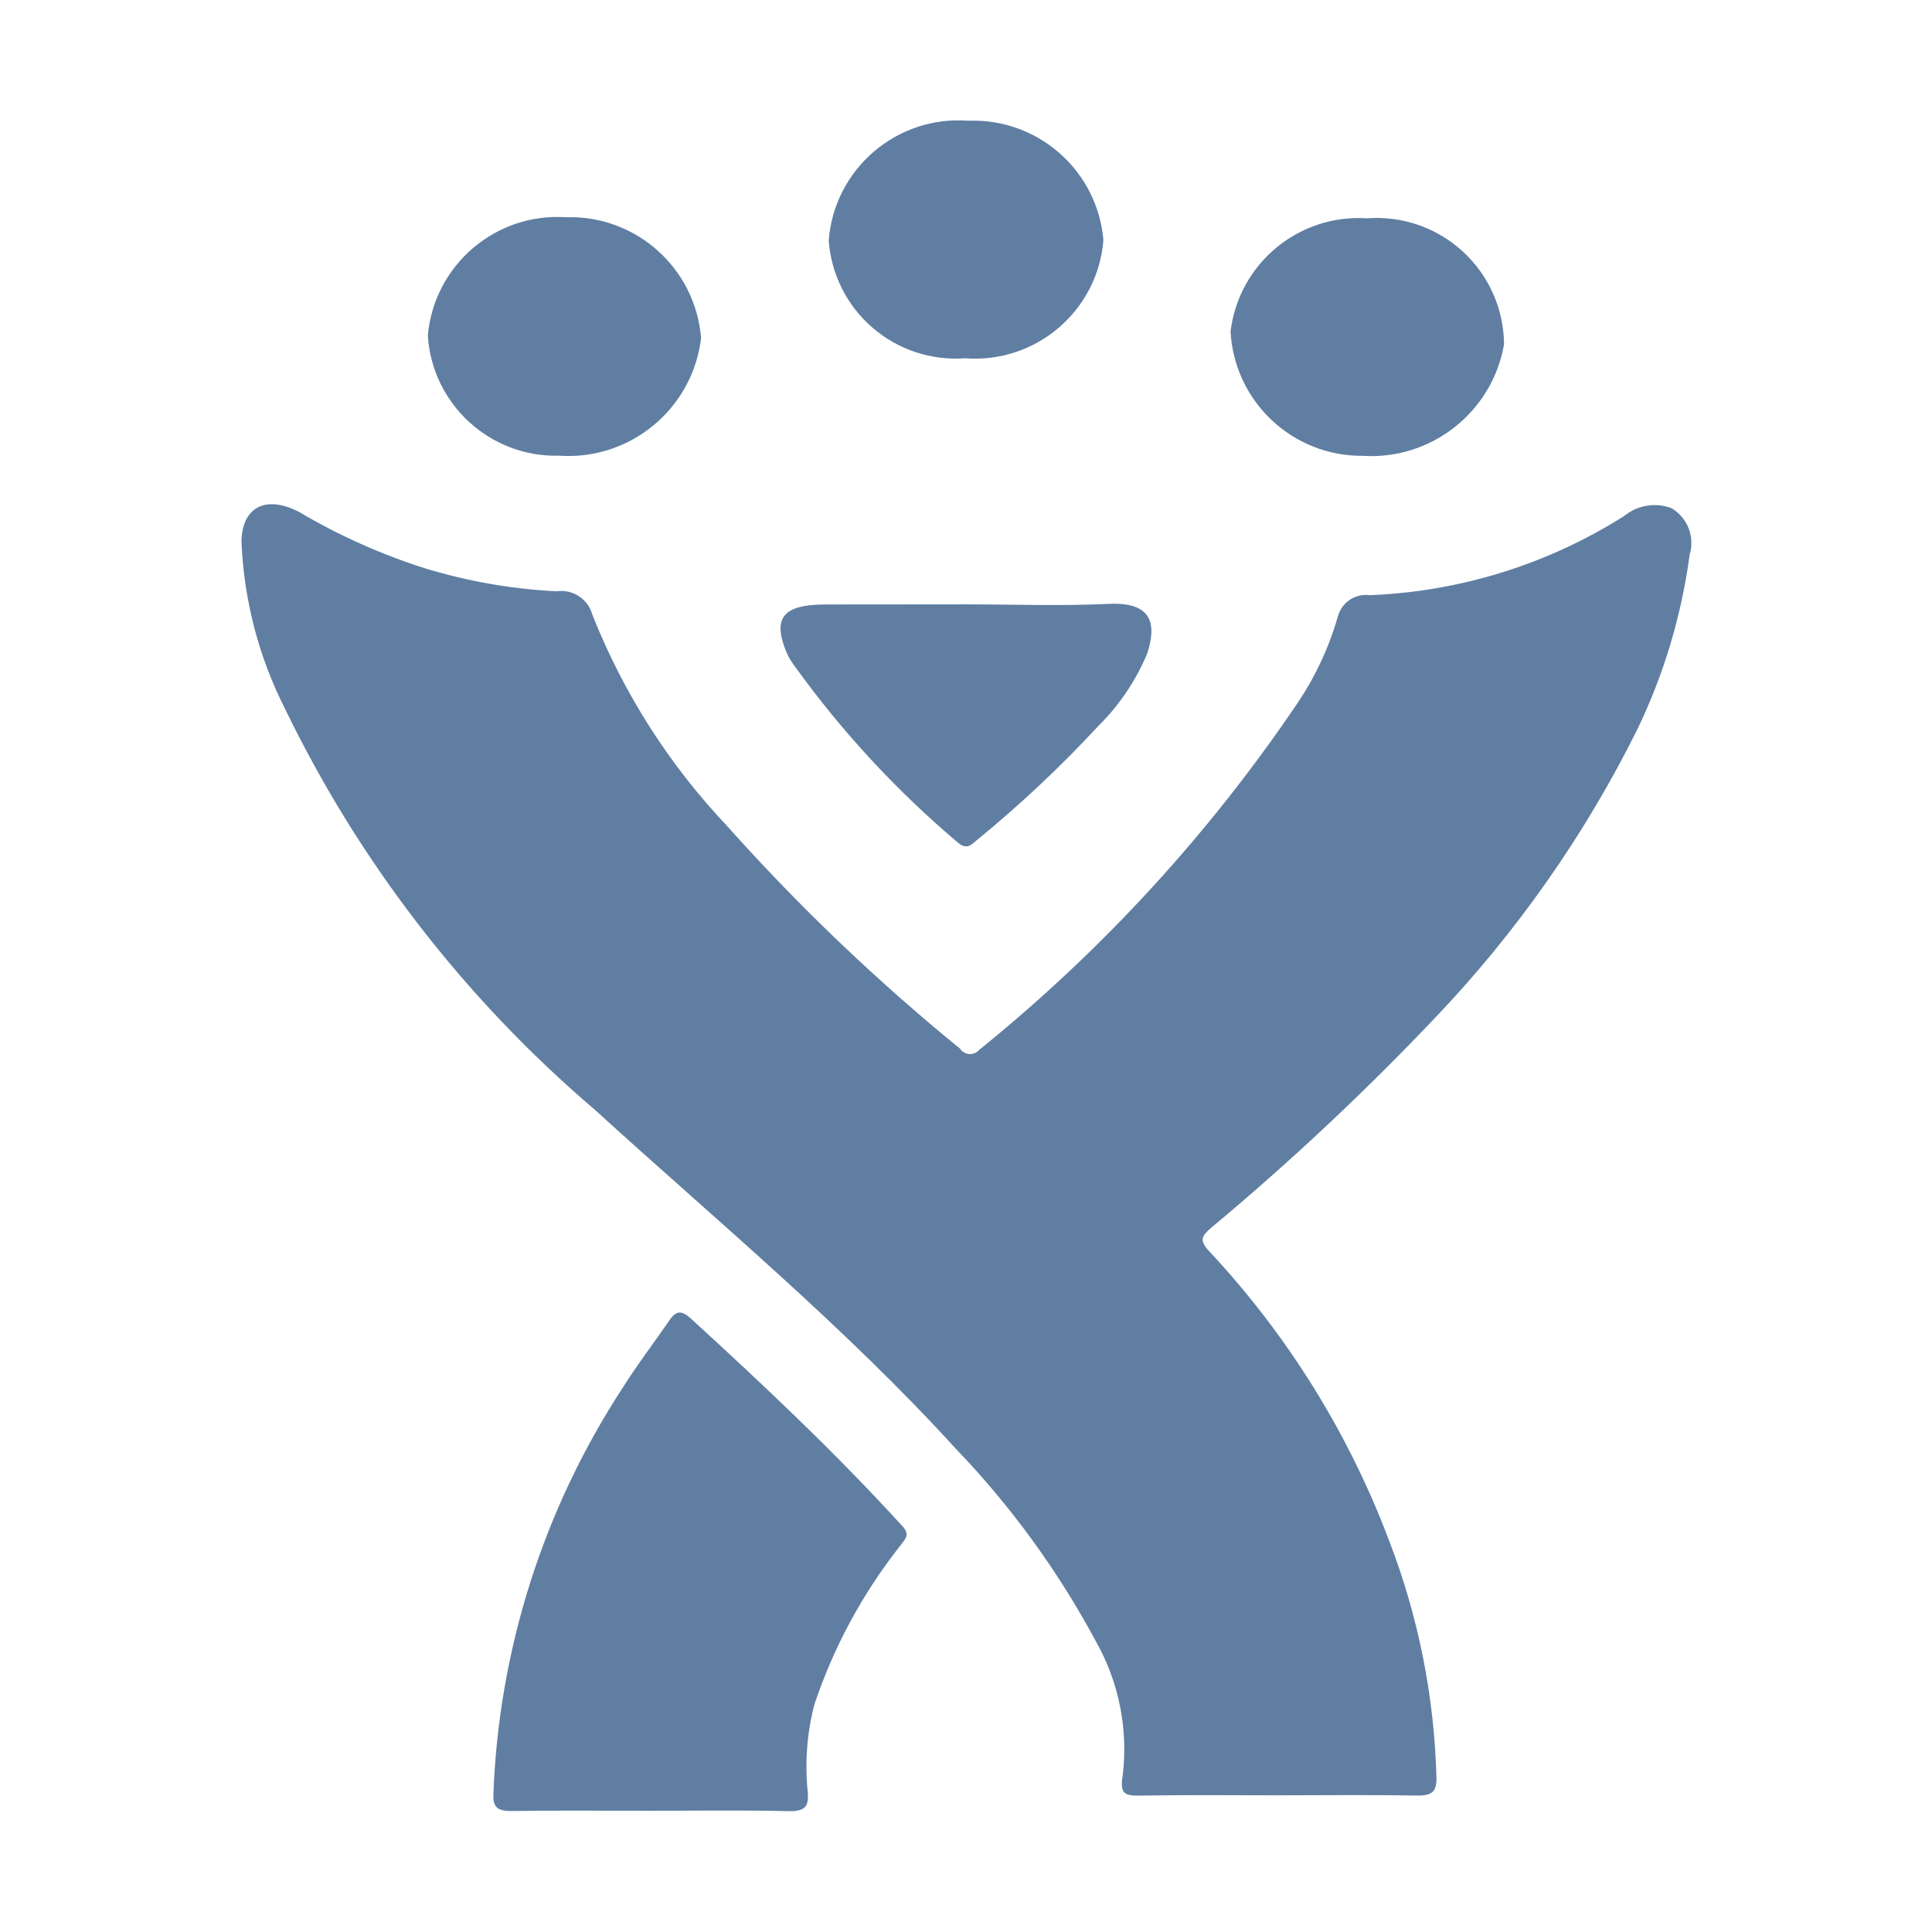
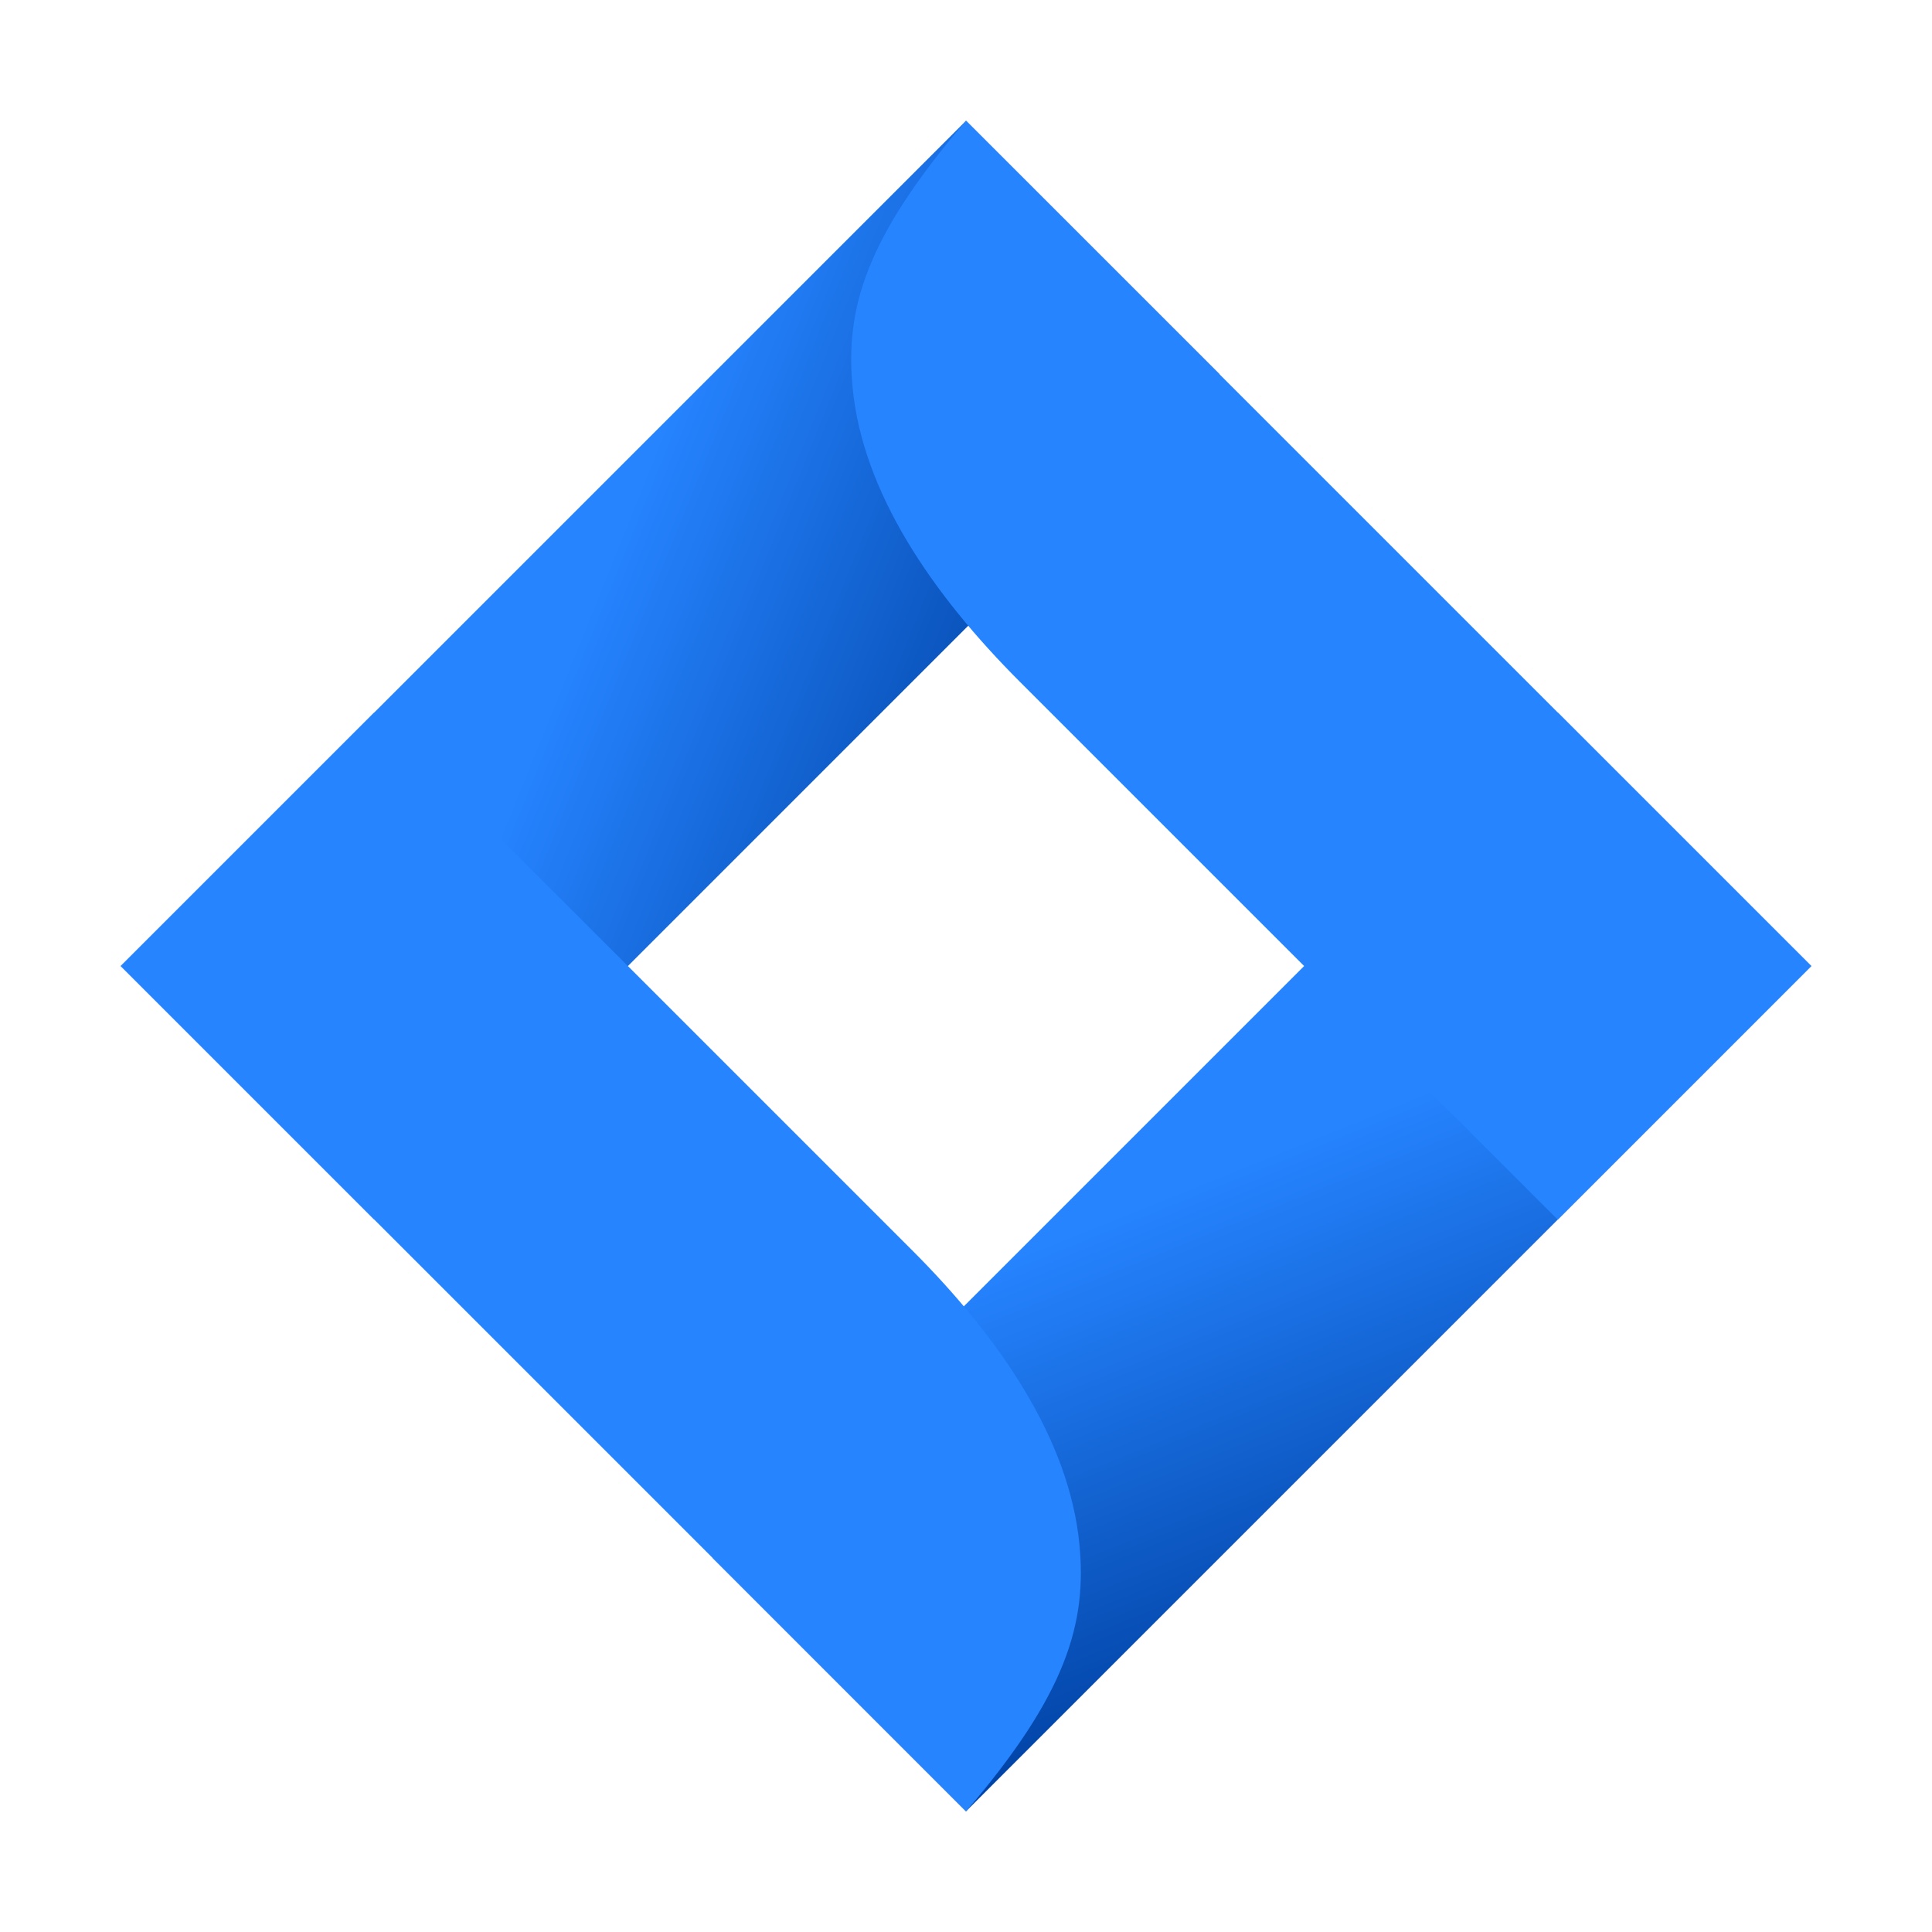
- <svg xmlns="http://www.w3.org/2000/svg" id="Layer_1" data-name="Layer 1" viewBox="0 0 16 16">
-   <g opacity="0.9">
-     <g>
-       <path d="M10.576,14.868c-0.369,0-.738-0.004-1.107.002-0.148.003-.199-0.001-0.171-0.167a1.816,1.816,0,0,0-.224-1.113,7.256,7.256,0,0,0-1.162-1.596C6.998,10.99,5.935,10.109,4.921,9.186A10.212,10.212,0,0,1,2.36,5.869,3.355,3.355,0,0,1,2,4.487c0.002-.284.199-0.393,0.479-0.246a5.065,5.065,0,0,0,1.048.468,4.537,4.537,0,0,0,1.081.188,0.267,0.267,0,0,1,.297.192,5.479,5.479,0,0,0,1.115,1.75A16.845,16.845,0,0,0,7.95,8.684a0.1,0.1,0,0,0,.16.01,13.167,13.167,0,0,0,2.644-2.884,2.517,2.517,0,0,0,.325-0.702,0.241,0.241,0,0,1,.266-0.179,4.249,4.249,0,0,0,2.106-.656,0.398,0.398,0,0,1,.391-0.065,0.335,0.335,0,0,1,.151.385,4.791,4.791,0,0,1-.434,1.449A9.747,9.747,0,0,1,11.882,8.432a21.798,21.798,0,0,1-1.854,1.738c-0.076.066-.098,0.101-0.016,0.19a7.253,7.253,0,0,1,1.492,2.399,5.874,5.874,0,0,1,.392,1.963c0.002,0.124-.042.151-0.176,0.148C11.339,14.863,10.958,14.868,10.576,14.868Z" fill="#4e7098" />
-       <path d="M5.381,14.996c-0.381,0-.762-0.004-1.143.002-0.127.002-.155-0.039-0.152-0.14A6.604,6.604,0,0,1,5.162,11.485c0.119-.189.257-0.369,0.385-0.555,0.055-.08.102-0.077,0.175-0.01,0.608,0.556,1.206,1.12,1.754,1.722,0.066,0.072.015,0.108-.024,0.163a4.352,4.352,0,0,0-.708,1.312,2.051,2.051,0,0,0-.054.729c0.008,0.116-.022.157-0.167,0.153C6.143,14.99,5.762,14.996,5.381,14.996Z" fill="#4e7098" />
-     </g>
-     <path d="M7.992,2.967A1.054,1.054,0,0,1,6.863,1.991,1.078,1.078,0,0,1,8.021,1a1.081,1.081,0,0,1,1.117.989A1.067,1.067,0,0,1,7.992,2.967Z" fill="#4e7098" />
-     <path d="M3.543,2.779a1.078,1.078,0,0,1,1.144-.98A1.088,1.088,0,0,1,5.806,2.8a1.108,1.108,0,0,1-1.176.974A1.063,1.063,0,0,1,3.543,2.779Zm6.648-.033a1.088,1.088,0,0,0,1.093,1.029,1.117,1.117,0,0,0,1.172-.924,1.055,1.055,0,0,0-1.135-1.043A1.068,1.068,0,0,0,10.191,2.745Z" fill="#4e7098" />
-     <path d="M7.982,5.005c0.4,0,.8.015,1.199-0.004C9.551,4.983,9.577,5.177,9.501,5.411a1.824,1.824,0,0,1-.402.598,9.982,9.982,0,0,1-1.012.951C8.029,7.012,7.995,7.035,7.921,6.968A8.135,8.135,0,0,1,6.59,5.529,0.713,0.713,0,0,1,6.52,5.418c-0.129-.299-0.04-0.412.318-0.412Q7.41,5.005,7.982,5.005Z" fill="#4e7098" />
+ <svg xmlns="http://www.w3.org/2000/svg" width="16" height="16" viewBox="0 0 16 16">
+   <defs>
+     <linearGradient id="jira-a" x1="50%" y1="29.171%" y2="100%">
+       <stop offset="0%" stop-color="#2684FF" />
+       <stop offset="100%" stop-color="#0042A4" />
+     </linearGradient>
+   </defs>
+   <g fill="none" transform="rotate(45 2.793 10.157)">
+     <rect width="2.97" height="9.9" x="6.93" fill="url(#jira-a)" />
+     <rect width="2.97" height="9.9" fill="url(#jira-a)" transform="matrix(1 0 0 -1 0 9.9)" />
+     <path fill="#2684FF" d="M0,6.93 L9.9,6.93 L9.9,9.9 L3.6,9.9 C2.57,9.9 1.571,9.711 0.9,9.158 C0.398,8.744 0.098,8.214 0,6.93 Z" transform="rotate(180 4.95 8.415)" />
+     <path fill="#2684FF" d="M0,0 L9.9,0 L9.9,2.97 L3.6,2.97 C2.57,2.97 1.571,2.781 0.9,2.228 C0.398,1.814 0.098,1.284 0,0 Z" />
  </g>
</svg>
